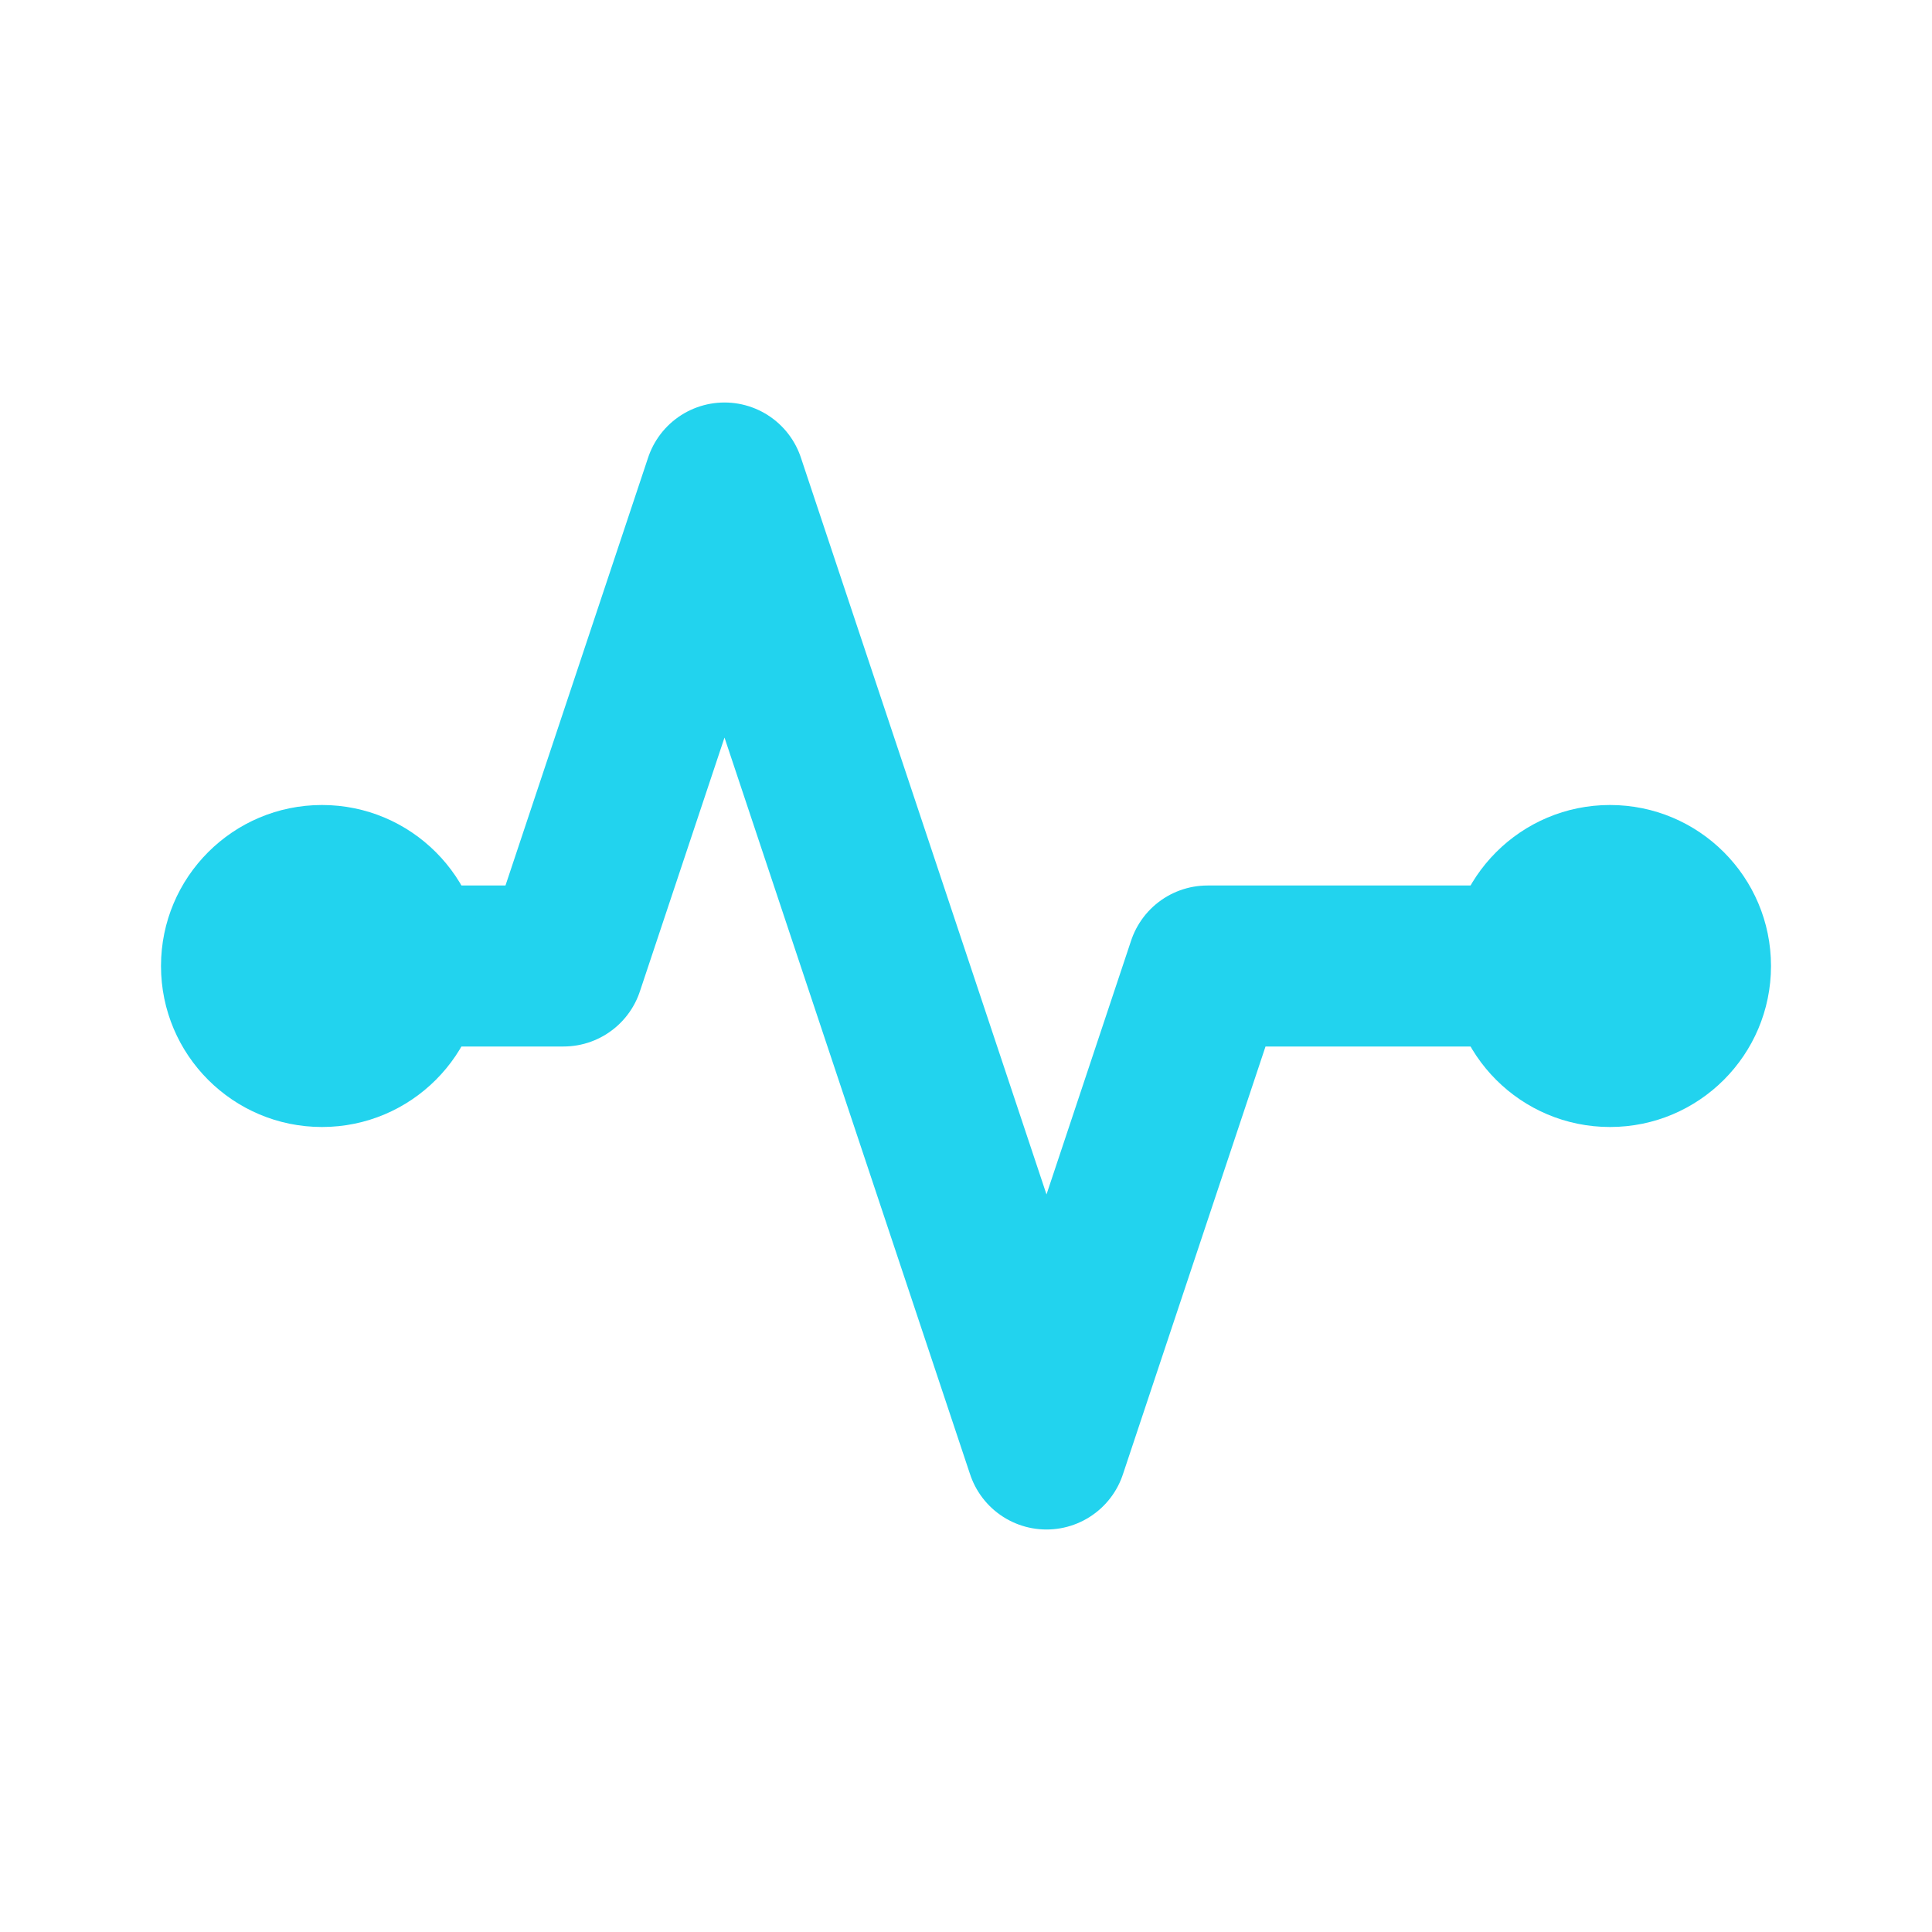
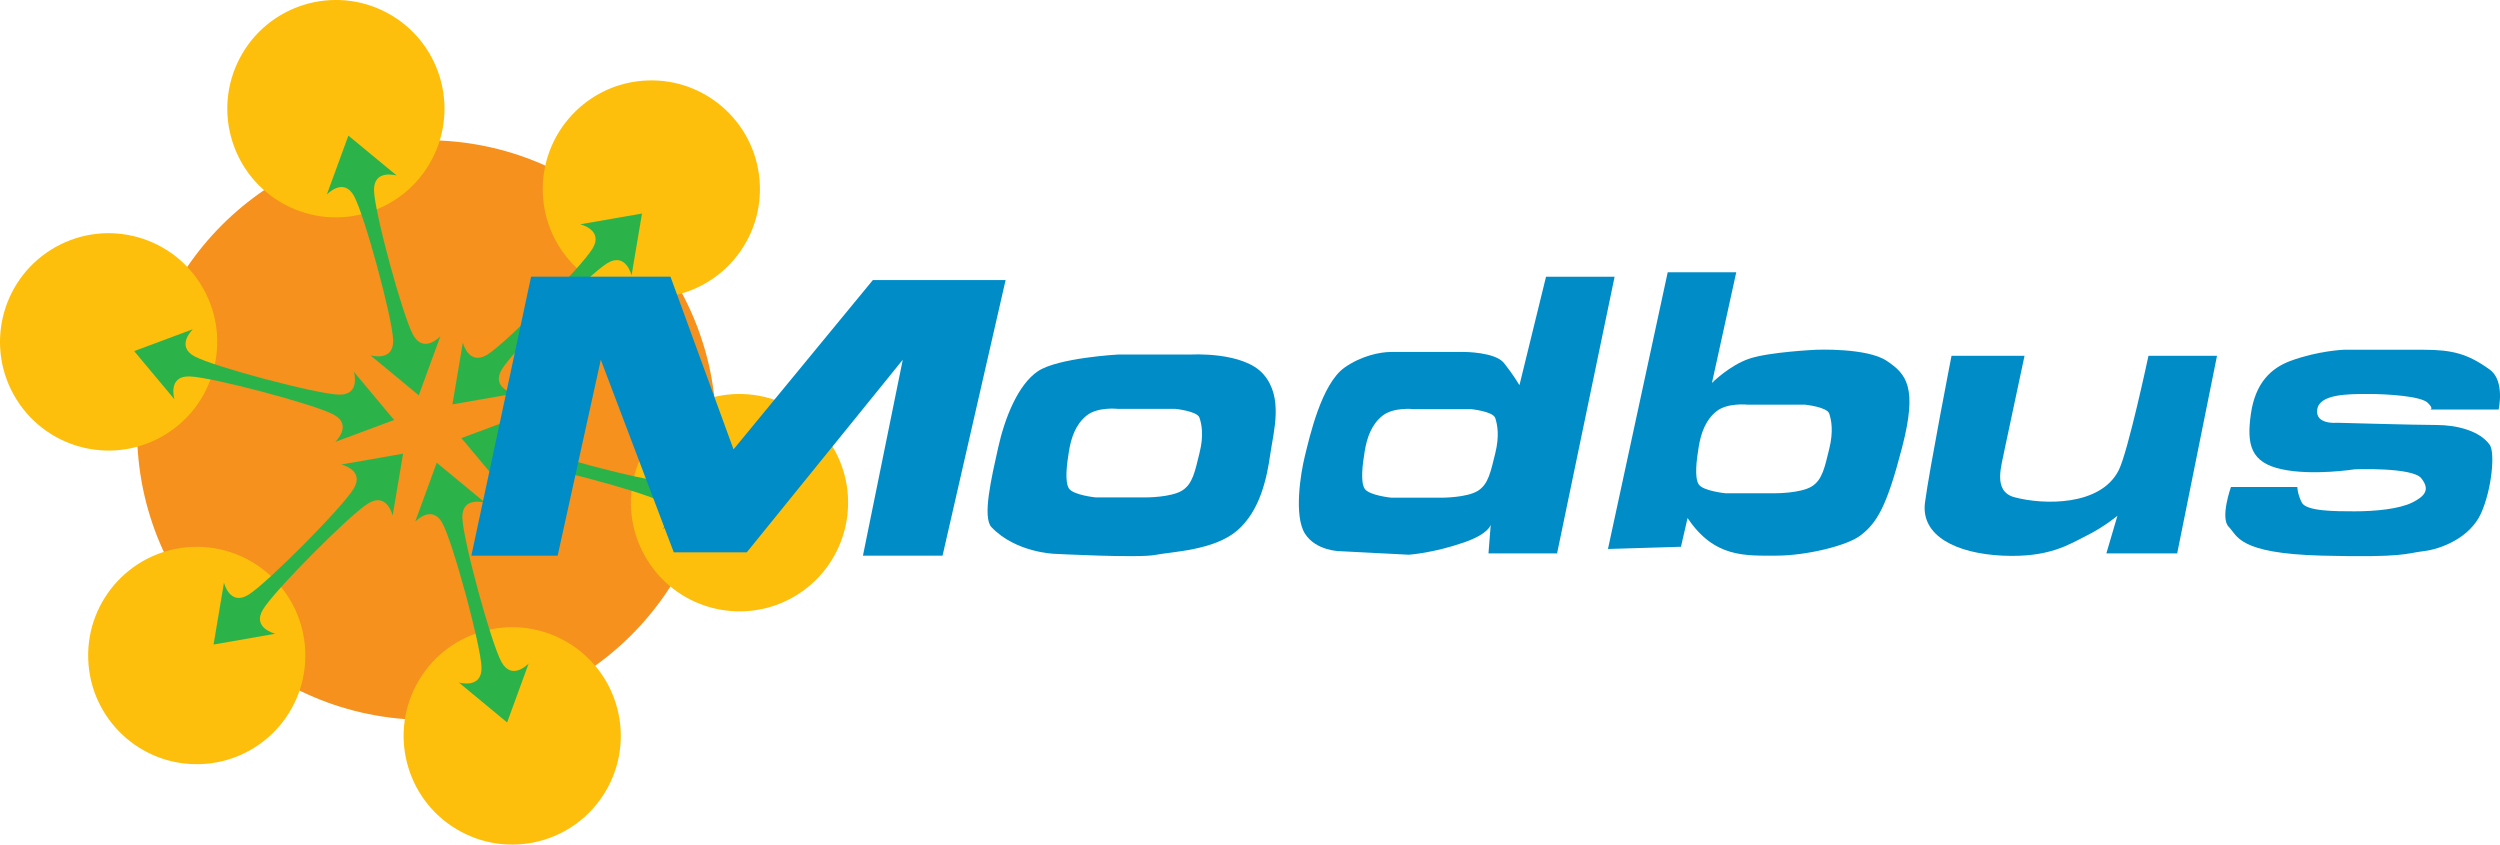
- <svg xmlns="http://www.w3.org/2000/svg" viewBox="0 0 24 24" fill="none">
-   <path d="M4 12h3l2-6 4 12 2-6h5" stroke="#22d3ee" stroke-width="2" stroke-linecap="round" stroke-linejoin="round" />
-   <circle cx="4" cy="12" r="2" fill="#22d3ee" />
-   <circle cx="20" cy="12" r="2" fill="#22d3ee" />
+ <svg xmlns="http://www.w3.org/2000/svg" width="172.526mm" height="58.286mm" viewBox="0 0 172.526 58.286" version="1.1" id="svg17631">
+   <defs id="defs17628">
+     <clipPath id="clip1">
+       <path d="M 54,12.762 H 76 V 34 H 54 Z m 0,0" id="path619" />
+     </clipPath>
+     <clipPath id="clip2">
+       <path d="M 71,73 H 93 V 94.441 H 71 Z m 0,0" id="path622" />
+     </clipPath>
+     <clipPath id="clip3">
+       <path d="M 32.16,35 H 54 V 57 H 32.16 Z m 0,0" id="path625" />
+     </clipPath>
+     <clipPath id="clip4">
+       <path d="m 247,46 h 26.926 V 67 H 247 Z m 0,0" id="path628" />
+     </clipPath>
+   </defs>
+   <g id="layer1" transform="translate(-11.97062,-119.5926)">
+     <path style="fill:#f5911c;fill-opacity:1;fill-rule:nonzero;stroke:none;stroke-width:0.714" d="m 61.396,149.271 c 0,11.044 -8.945,20.001 -19.984,20.001 -11.036,0 -19.984,-8.956 -19.984,-20.001 0,-11.047 8.948,-20.001 19.984,-20.001 11.039,0 19.984,8.954 19.984,20.001" id="path944" />
+     <path style="fill:#fdbf0c;fill-opacity:1;fill-rule:nonzero;stroke:none;stroke-width:0.714" d="m 64.41,132.379 c 0.145,4.139 -3.091,7.613 -7.228,7.758 -4.137,0.145 -7.607,-3.094 -7.752,-7.234 -0.142,-4.139 3.094,-7.613 7.228,-7.758 4.137,-0.145 7.607,3.094 7.752,7.234" id="path946" />
+     <path style="fill:#fdbf0c;fill-opacity:1;fill-rule:nonzero;stroke:none;stroke-width:0.714" d="m 33.039,164.567 c 0.145,4.139 -3.091,7.613 -7.228,7.758 -4.137,0.145 -7.607,-3.094 -7.752,-7.234 -0.145,-4.139 3.091,-7.613 7.228,-7.758 4.137,-0.145 7.607,3.094 7.752,7.234" id="path948" />
+     <g clip-path="url(#clip1)" clip-rule="nonzero" id="g952" transform="matrix(0.7136082,0,0,0.7136082,-10.97915,110.4857)">
+       <path style="fill:#fdbf0c;fill-opacity:1;fill-rule:nonzero;stroke:none" d="m 69.574,13.992 c 5.121,2.727 7.066,9.09 4.34,14.215 -2.723,5.125 -9.078,7.07 -14.199,4.344 -5.121,-2.723 -7.066,-9.086 -4.344,-14.211 2.723,-5.125 9.082,-7.074 14.203,-4.348" id="path950" />
+     </g>
+     <g clip-path="url(#clip2)" clip-rule="nonzero" id="g956" transform="matrix(0.7136082,0,0,0.7136082,-10.97915,110.4857)">
+       <path style="fill:#fdbf0c;fill-opacity:1;fill-rule:nonzero;stroke:none" d="m 86.625,74.648 c 5.121,2.723 7.062,9.086 4.34,14.215 -2.723,5.121 -9.078,7.07 -14.199,4.344 -5.121,-2.723 -7.066,-9.09 -4.344,-14.215 2.723,-5.125 9.082,-7.07 14.203,-4.344" id="path954" />
+     </g>
+     <g clip-path="url(#clip3)" clip-rule="nonzero" id="g960" transform="matrix(0.7136082,0,0,0.7136082,-10.97915,110.4857)">
+       <path style="fill:#fdbf0c;fill-opacity:1;fill-rule:nonzero;stroke:none" d="m 37.098,36.91 c 4.918,-3.074 11.398,-1.578 14.473,3.344 3.074,4.926 1.578,11.406 -3.344,14.484 -4.918,3.074 -11.395,1.578 -14.469,-3.344 -3.074,-4.922 -1.578,-11.406 3.34,-14.484" id="path958" />
+     </g>
+     <path style="fill:#fdbf0c;fill-opacity:1;fill-rule:nonzero;stroke:none;stroke-width:0.714" d="m 59.033,147.922 c 3.51,-2.194 8.134,-1.126 10.328,2.386 2.191,3.512 1.123,8.14 -2.386,10.336 -3.51,2.194 -8.131,1.126 -10.325,-2.386 -2.194,-3.512 -1.126,-8.14 2.383,-10.336" id="path962" />
+     <path style="fill:#008cc7;fill-opacity:1;fill-rule:nonzero;stroke:none;stroke-width:0.714" d="m 86.964,148.265 c -0.764,0.61 -1.068,1.528 -1.221,2.442 -0.153,0.917 -0.307,2.141 0,2.601 0.304,0.454 1.831,0.61 1.831,0.61 h 3.51 c 0,0 1.681,0 2.445,-0.46 0.764,-0.457 0.914,-1.377 1.218,-2.595 0.309,-1.224 0.153,-1.988 0,-2.445 -0.15,-0.46 -1.678,-0.61 -1.678,-0.61 h -3.967 c 0,0 -1.374,-0.153 -2.138,0.457 z m 2.138,-4.204 h 5.037 c 0,0 3.663,-0.229 5.037,1.377 1.374,1.606 0.686,3.894 0.457,5.5 -0.229,1.603 -0.686,3.894 -2.289,5.271 -1.603,1.374 -4.502,1.452 -5.648,1.678 -1.146,0.231 -6.947,-0.075 -6.947,-0.075 0,0 -2.673,-0.075 -4.351,-1.834 -0.652,-0.683 0,-3.437 0.457,-5.5 0.46,-2.06 1.374,-4.351 2.748,-5.271 1.374,-0.917 5.497,-1.146 5.497,-1.146" id="path964" />
+     <path style="fill:#008cc7;fill-opacity:1;fill-rule:nonzero;stroke:none;stroke-width:0.714" d="m 107.371,148.285 c -0.764,0.61 -1.07,1.528 -1.221,2.445 -0.153,0.917 -0.304,2.138 0,2.595 0.304,0.46 1.831,0.613 1.831,0.613 h 3.51 c 0,0 1.681,0 2.445,-0.46 0.764,-0.457 0.914,-1.374 1.221,-2.595 0.304,-1.224 0.15,-1.988 0,-2.445 -0.15,-0.46 -1.681,-0.613 -1.681,-0.613 h -3.967 c 0,0 -1.377,-0.15 -2.138,0.46 z m 11.292,-9.597 h 4.733 l -3.972,19.097 h -4.733 l 0.156,-1.988 c 0,0 -0.092,0.619 -1.834,1.224 -2.158,0.75 -3.825,0.853 -3.825,0.853 l -4.725,-0.243 c 0,0 -1.675,0 -2.442,-1.221 -0.761,-1.224 -0.304,-4.126 0,-5.349 0.307,-1.224 1.123,-4.973 2.748,-6.11 1.154,-0.808 2.442,-1.07 3.206,-1.07 0.764,0 5.037,0 5.037,0 0,0 2.138,0 2.749,0.764 0.613,0.764 1.068,1.528 1.068,1.528 l 1.834,-7.485" id="path966" />
+     <path style="fill:#008cc7;fill-opacity:1;fill-rule:nonzero;stroke:none;stroke-width:0.714" d="m 130.421,147.978 c -0.764,0.61 -1.068,1.528 -1.221,2.445 -0.153,0.917 -0.304,2.138 0,2.598 0.304,0.457 1.831,0.61 1.831,0.61 h 3.512 c 0,0 1.678,0 2.442,-0.46 0.761,-0.457 0.917,-1.374 1.221,-2.595 0.304,-1.224 0.15,-1.988 0,-2.445 -0.153,-0.457 -1.678,-0.613 -1.678,-0.613 h -3.969 c 0,0 -1.374,-0.15 -2.138,0.46 z m -2.447,9.347 -5.037,0.153 4.123,-19.095 h 4.73 l -1.678,7.638 c 0,0 1.221,-1.227 2.595,-1.681 1.371,-0.46 4.58,-0.61 4.58,-0.61 0,0 3.512,-0.153 4.884,0.764 1.374,0.914 2.138,1.834 1.068,5.96 -1.068,4.123 -1.742,5.232 -2.899,6.107 -0.878,0.669 -3.663,1.377 -5.804,1.377 -2.132,0 -4.273,0.15 -6.105,-2.598 l -0.457,1.985" id="path968" />
+     <path style="fill:#008cc7;fill-opacity:1;fill-rule:nonzero;stroke:none;stroke-width:0.714" d="m 146.647,144.148 h 5.037 l -1.374,6.456 c -0.176,1.029 -0.878,2.891 0.686,3.306 1.985,0.53 5.94,0.627 7.192,-1.876 0.644,-1.288 2.049,-7.886 2.049,-7.886 h 4.73 l -2.749,13.637 h -4.887 l 0.764,-2.598 c 0,0 -0.914,0.764 -2.135,1.374 -1.224,0.613 -2.595,1.53 -5.801,1.377 -3.208,-0.153 -5.648,-1.377 -5.344,-3.668 0.304,-2.291 1.831,-10.122 1.831,-10.122" id="path970" />
+     <g clip-path="url(#clip4)" clip-rule="nonzero" id="g974" transform="matrix(0.7136082,0,0,0.7136082,-10.97915,110.4857)">
+       <path style="fill:#008cc7;fill-opacity:1;fill-rule:nonzero;stroke:none" d="m 267.16,52.363 h 6.633 c 0,0 0.633,-2.773 -0.852,-3.852 -2.129,-1.543 -3.641,-1.926 -6.418,-1.926 -2.785,0 -7.703,0 -7.703,0 0,0 -2.465,0.09 -5.133,1.07 -1.906,0.699 -3.426,2.141 -3.852,5.137 -0.43,2.996 0,4.711 2.992,5.352 2.996,0.645 7.062,0 7.062,0 0,0 5.559,-0.211 6.418,0.859 0.852,1.07 0.426,1.711 -0.859,2.352 -1.285,0.641 -3.633,0.855 -5.559,0.855 -1.926,0 -4.707,0 -5.137,-0.855 -0.426,-0.855 -0.426,-1.5 -0.426,-1.5 h -6.418 c 0,0 -1.07,3 -0.215,3.855 0.859,0.855 0.859,2.57 8.984,2.785 8.129,0.211 8.145,-0.234 9.844,-0.43 1.699,-0.199 4.484,-1.285 5.562,-3.641 1.066,-2.352 1.371,-5.895 0.855,-6.637 -0.957,-1.367 -3.211,-1.926 -5.137,-1.926 -1.926,0 -9.629,-0.215 -9.629,-0.215 0,0 -2.137,0.215 -1.922,-1.285 0.211,-1.5 2.996,-1.5 4.922,-1.5 1.922,0 5.133,0.215 5.773,0.859 0.641,0.641 0.211,0.641 0.211,0.641" id="path972" />
+     </g>
+     <path style="fill:#2bb34a;fill-opacity:1;fill-rule:nonzero;stroke:none;stroke-width:0.714" d="m 40.481,142.704 c 0.73,1.33 1.876,0.1 1.876,0.1 l -1.486,4.07 -3.337,-2.76 c 0,0 1.608,0.479 1.569,-1.037 -0.042,-1.516 -1.971,-8.63 -2.701,-9.957 -0.73,-1.33 -1.876,-0.103 -1.876,-0.103 l 1.486,-4.067 3.337,2.757 c 0,0 -1.608,-0.477 -1.567,1.04 0.039,1.514 1.968,8.627 2.698,9.957" id="path976" />
+     <path style="fill:#2bb34a;fill-opacity:1;fill-rule:nonzero;stroke:none;stroke-width:0.714" d="m 46.578,165.277 c 0.73,1.33 1.876,0.103 1.876,0.103 l -1.486,4.07 -3.337,-2.76 c 0,0 1.608,0.477 1.569,-1.04 -0.042,-1.514 -1.971,-8.627 -2.701,-9.957 -0.728,-1.327 -1.876,-0.1 -1.876,-0.1 l 1.486,-4.067 3.337,2.757 c 0,0 -1.608,-0.479 -1.569,1.037 0.042,1.516 1.971,8.63 2.701,9.957" id="path978" />
+     <path style="fill:#2bb34a;fill-opacity:1;fill-rule:nonzero;stroke:none;stroke-width:0.714" d="m 46.608,145.076 c -0.786,1.296 0.85,1.678 0.85,1.678 l -4.265,0.744 0.719,-4.27 c 0,0 0.39,1.633 1.684,0.842 1.291,-0.794 6.481,-6.021 7.264,-7.32 0.786,-1.296 -0.85,-1.678 -0.85,-1.678 l 4.265,-0.744 -0.719,4.27 c 0,0 -0.39,-1.633 -1.681,-0.839 -1.293,0.792 -6.484,6.021 -7.267,7.317" id="path980" />
+     <path style="fill:#2bb34a;fill-opacity:1;fill-rule:nonzero;stroke:none;stroke-width:0.714" d="m 30.123,161.648 c -0.786,1.296 0.847,1.678 0.847,1.678 l -4.262,0.747 0.719,-4.273 c 0,0 0.39,1.633 1.681,0.842 1.291,-0.794 6.481,-6.021 7.267,-7.32 0.786,-1.296 -0.85,-1.675 -0.85,-1.675 l 4.262,-0.747 -0.719,4.27 c 0,0 -0.387,-1.633 -1.681,-0.842 -1.291,0.794 -6.481,6.024 -7.264,7.32" id="path982" />
+     <path style="fill:#2bb34a;fill-opacity:1;fill-rule:nonzero;stroke:none;stroke-width:0.714" d="m 47.618,151.571 c -1.516,-0.031 -1.026,1.575 -1.026,1.575 l -2.779,-3.32 4.056,-1.511 c 0,0 -1.218,1.154 0.114,1.876 1.332,0.722 8.452,2.606 9.965,2.64 1.516,0.031 1.029,-1.578 1.029,-1.578 l 2.776,3.323 -4.056,1.511 c 0,0 1.218,-1.154 -0.114,-1.876 -1.332,-0.722 -8.452,-2.606 -9.965,-2.64" id="path984" />
+     <path style="fill:#2bb34a;fill-opacity:1;fill-rule:nonzero;stroke:none;stroke-width:0.714" d="m 25.036,145.57 c -1.516,-0.033 -1.029,1.575 -1.029,1.575 l -2.779,-3.323 4.056,-1.511 c 0,0 -1.218,1.154 0.114,1.876 1.335,0.722 8.452,2.609 9.968,2.64 1.514,0.033 1.026,-1.575 1.026,-1.575 l 2.776,3.323 -4.056,1.511 c 0,0 1.221,-1.154 -0.111,-1.879 -1.332,-0.719 -8.452,-2.606 -9.965,-2.637" id="path986" />
+     <path style="fill:#008cc7;fill-opacity:1;fill-rule:nonzero;stroke:none;stroke-width:0.714" d="m 44.501,157.938 h 5.954 l 2.977,-13.52 5.037,13.291 h 5.037 l 10.765,-13.291 -2.748,13.52 h 5.494 l 4.351,-19.019 h -9.16 l -9.617,11.685 -4.349,-11.917 h -9.62 l -4.123,19.251" id="path988" />
+   </g>
</svg>
